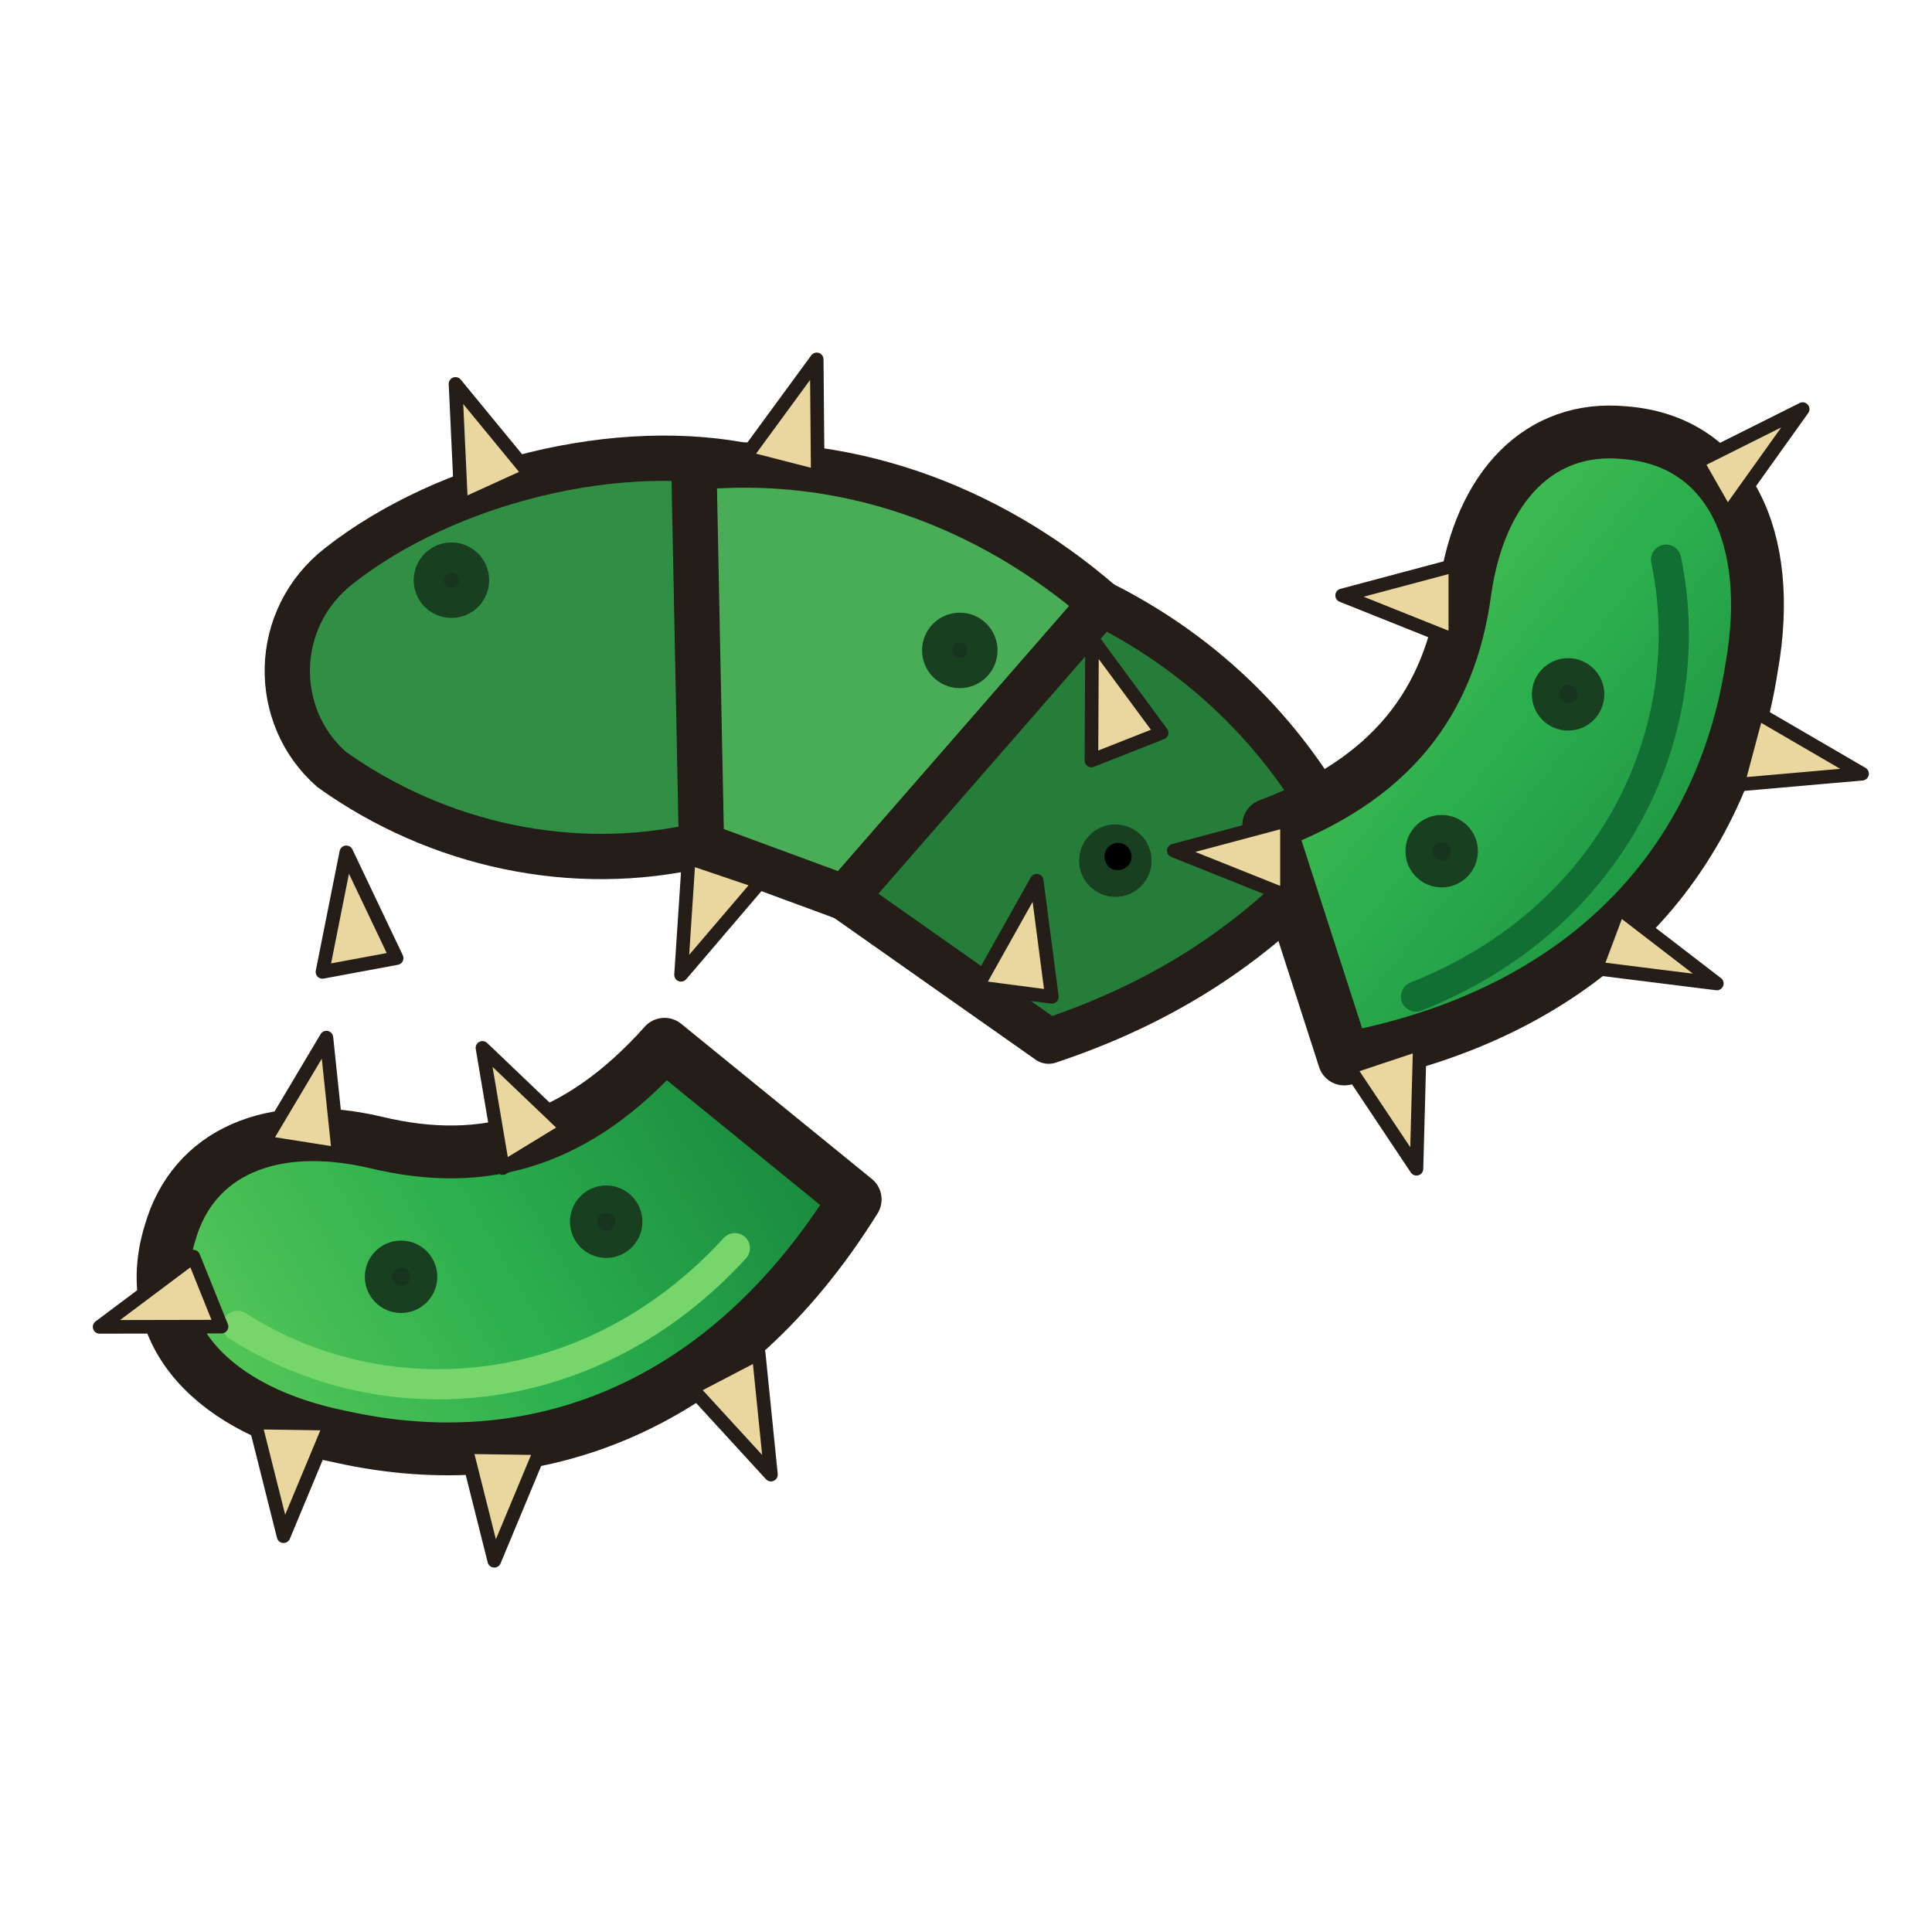
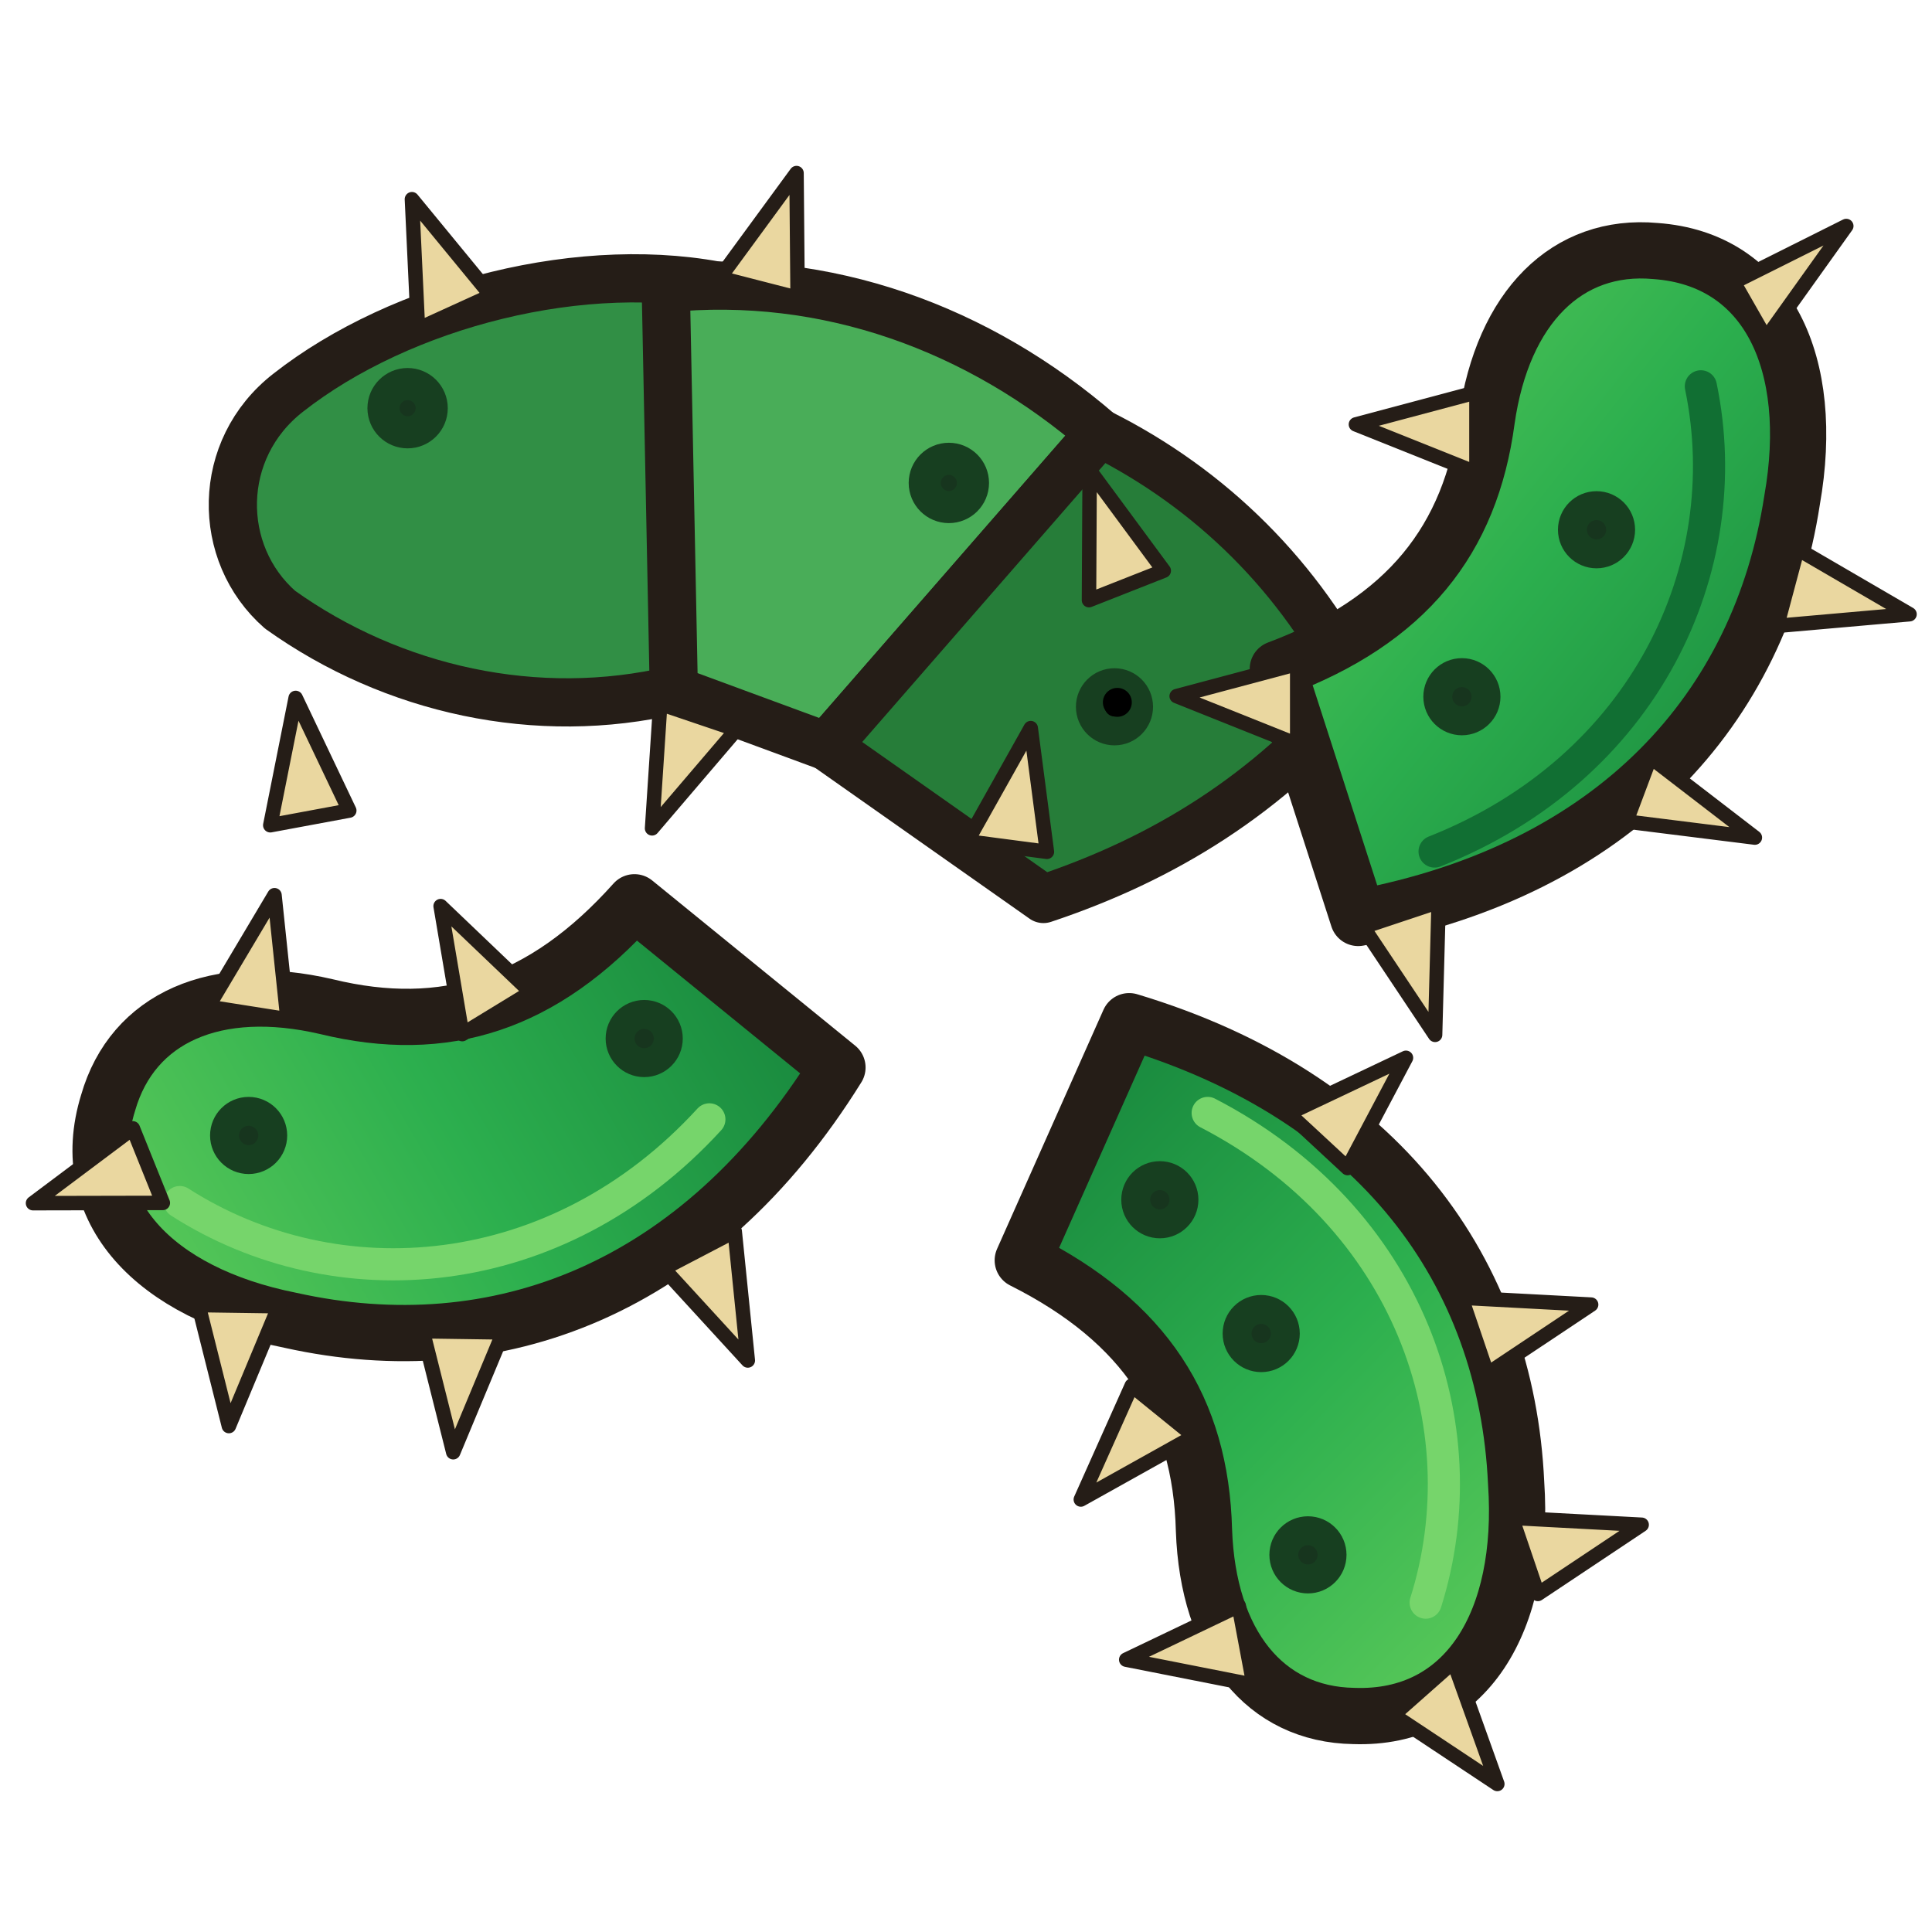
<svg xmlns="http://www.w3.org/2000/svg" xmlns:xlink="http://www.w3.org/1999/xlink" width="256" height="256" viewBox="0 0 256 256" version="1.1" id="svg6" xml:space="preserve">
  <defs id="defs6">
    <linearGradient id="green" x1="0" y1="0" x2="1" y2="1">
      <stop offset="0" stop-color="#65cf5c" id="stop1" />
      <stop offset="0.48" stop-color="#2caf4e" id="stop2" />
      <stop offset="1" stop-color="#137d39" id="stop3" />
    </linearGradient>
    <filter id="shadow" x="-0.08" y="-0.114" width="1.16" height="1.227">
      <feGaussianBlur stdDeviation="5" id="feGaussianBlur3" />
    </filter>
    <linearGradient id="green-4" x1="85.812" y1="42.535" x2="215.118" y2="171.841" gradientTransform="matrix(0.8506963,0,0,1.175508,1.546468,0.00371747)" gradientUnits="userSpaceOnUse">
      <stop offset="0" stop-color="#65cf5c" id="stop1-8" />
      <stop offset="0.48" stop-color="#2caf4e" id="stop2-8" />
      <stop offset="1" stop-color="#137d39" id="stop3-2" />
    </linearGradient>
-     <linearGradient xlink:href="#green" id="linearGradient7" x1="36.677" y1="68.21" x2="117.078" y2="148.612" gradientTransform="matrix(0.3235973,-0.8318382,1.044144,0.4061874,-82.35587,194.064)" gradientUnits="userSpaceOnUse" />
+     <linearGradient xlink:href="#green" id="linearGradient7" x1="36.677" y1="68.21" x2="117.078" y2="148.612" gradientTransform="matrix(0.3445349,-0.8856604,1.111703,0.4324688,-96.66596,178.2445)" gradientUnits="userSpaceOnUse" />
    <linearGradient xlink:href="#green" id="linearGradient8" x1="169.736" y1="68.21" x2="250.137" y2="148.612" gradientTransform="matrix(0.8925637,0,0,1.120368,-219.8252,19.73941)" gradientUnits="userSpaceOnUse" />
+     <linearGradient xlink:href="#green" id="linearGradient27" gradientUnits="userSpaceOnUse" gradientTransform="matrix(-0.9449125,-0.1011884,0.1270142,-1.186078,216.7142,327.611)" x1="36.677" y1="68.21" x2="117.078" y2="148.612" />
  </defs>
  <g stroke="#173f20" stroke-width="6" stroke-linejoin="round" id="g6" transform="translate(10.76695,-9.42108)">
-     <path d="m 77.281,147.792 c -11.393,12.736 -23.613,16.566 -38.317,12.992 -13.773,-3.212 -24.129,1.344 -27.185,11.958 -4.144,13.41 5.797,23.715 22.728,27.082 25.681,5.698 50.846,-3.826 68.04,-31.474 z" fill="url(#green)" stroke="#251d17" stroke-width="7" stroke-linejoin="round" id="path3-0" style="fill:url(#linearGradient7)" />
-     <path fill="#318f45" d="m 34.181,84.38 c 14,-11 37,-17 55,-13 l -7,50 c -17,4 -35,0 -49,-10 -8,-7 -8,-20 1,-27 z" id="path2" style="stroke:#251d17;stroke-opacity:1" />
-     <circle cx="98.8" cy="123.8" r="1.8" id="circle31-3" />
-     <path fill="#49ad58" d="m 81.181,71.38 c 20,-2 39,5 54,18 l -34,39 -19,-7 z" id="path3" style="stroke:#251d17;stroke-opacity:1" />
-     <path fill="#267d39" d="m 135.181,89.38 c 14,7 25,18 32,32 -11,13 -24,21 -39,26 l -27,-19 z" id="path4" style="stroke:#251d17;stroke-opacity:1" />
-     <circle cx="137.023" cy="123.463" r="1.8" id="circle31-6" />
-     <g id="g7" transform="translate(222.1785,-32.99788)">
+     <path d="m 124.755,176.419 c 16.258,8.166 23.594,19.659 24.01,35.766 0.53,15.048 8.092,24.424 19.851,24.612 14.934,0.529 22.76,-12.554 21.511,-30.891 -1.287,-27.978 -18.075,-51.192 -51.272,-61.172 z" style="fill:url(#linearGradient27);stroke:#251d17;stroke-width:7.453;stroke-linejoin:round" id="path1" />
+     <path d="m 73.3,128.978 c -12.13,13.56 -25.14,17.638 -40.796,13.833 -14.664,-3.42 -25.69,1.431 -28.944,12.731 -4.412,14.278 6.172,25.249 24.198,28.835 27.343,6.067 54.136,-4.074 72.442,-33.51 z" fill="url(#green)" stroke="#251d17" stroke-width="7.453" stroke-linejoin="round" id="path3-0" style="fill:url(#linearGradient7)" />
+     <path fill="#318f45" d="M 27.411,61.464 C 42.317,49.752 66.805,43.364 85.97,47.623 L 78.517,100.858 c -18.1,4.259 -37.265,0 -52.17,-10.647 -8.518,-7.453 -8.518,-21.294 1.065,-28.747 z" id="path2" style="stroke:#251d17;stroke-width:6.388;stroke-opacity:1" />
+     <circle cx="96.211" cy="103.434" r="1.916" id="circle31-3" style="stroke-width:6.388" />
+     <path fill="#49ad58" d="m 77.452,47.623 c 21.294,-2.129 41.523,5.324 57.494,19.165 L 98.746,108.311 78.517,100.858 Z" id="path3" style="stroke:#251d17;stroke-width:6.388;stroke-opacity:1" />
+     <path fill="#267d39" d="m 134.946,66.788 c 14.906,7.453 26.618,19.165 34.07,34.07 -11.712,13.841 -25.553,22.359 -41.523,27.682 L 98.746,108.311 Z" id="path4" style="stroke:#251d17;stroke-width:6.388;stroke-opacity:1" />
+     <circle cx="136.907" cy="103.075" r="1.916" id="circle31-6" style="stroke-width:6.388" />
+     <g id="g7" transform="matrix(1.064703,0,0,1.064703,227.5726,-63.5089)">
      <path d="m -64.825,151.739 c 16,-6 24,-16 26,-31 2,-14 10,-22 21,-21 14,1 20,14 17,31 -4,26 -22,46 -54,52 z" fill="url(#green)" stroke="#251d17" stroke-width="7" stroke-linejoin="round" id="path4-9" style="fill:url(#linearGradient8)" />
      <g fill="none" stroke-linecap="round" id="g11">
        <path d="m -201.483,218.098 c 19.439,12.456 46.882,10.491 65.91,-10.292" stroke="#76d56b" stroke-width="4" id="path10" />
+         <path d="m -46.426,267.95 c 6.953,-22.015 -2.103,-47.996 -27.13,-60.942" stroke="#76d56b" stroke-width="4" id="path10-4" />
        <path d="m -12.179,116.577 c 4.697,22.604 -6.933,47.539 -33.139,57.895" stroke="#116f33" stroke-width="4" id="path11" />
      </g>
      <g fill="#17351e" id="g32" transform="translate(-74.92002,104.5291)">
        <circle cx="-98.208" cy="14.768" r="2" id="circle26" />
        <circle cx="-30.848" cy="24.072" r="2" id="circle29" />
        <circle cx="33.002" cy="50.677" r="1.8" id="circle31" />
        <circle cx="49.756" cy="29.897" r="1.8" id="circle31-34" />
-         <circle cx="-104.883" cy="107.069" r="1.8" id="circle31-43" />
-         <circle cx="-77.702" cy="99.772" r="1.8" id="circle31-43-2" />
+         <circle cx="-117.992" cy="105.281" r="1.8" id="circle31-43" />
+         <circle cx="-68.763" cy="93.218" r="1.8" id="circle31-43-2" />
+         <circle cx="-4.59" cy="113.279" r="1.8" id="circle31-43-2-7" />
+         <circle cx="8.025" cy="129.933" r="1.8" id="circle31-43-2-7-9" />
+         <circle cx="13.842" cy="157.474" r="1.8" id="circle31-43-2-7-9-1" />
      </g>
      <g fill="#ead7a0" stroke="#251d17" stroke-width="1.8" stroke-linejoin="round" id="g26">
        <path d="m -8.081,103.626 14,-7 -10,14 z" id="path14" />
        <path d="m -40.107,117.317 -15,4 15,6 z" id="path17-1-1-5-1" />
        <path d="m -141.684,156.096 -1.02,15.491 10.492,-12.285 z" id="path17-1-1-5-1-2" />
        <path d="m -62.414,151.132 -15,4 15,6 z" id="path17-1-1-5-1-2-8" />
        <path d="m -180.388,169.375 -6.672,-14.017 -3.159,15.844 z" id="path17-1-1-5-1-2-8-4" />
        <path d="m -79.024,139.524 -9.219,-12.49 -0.085,16.155 z" id="path17-1-1-5-1-2-8-4-5" />
        <path d="m -162.734,105.283 -9.856,-11.994 0.755,16.138 z" id="path17-1-1-5-1-2-8-4-5-1" />
        <path d="m -124.59,105.562 -0.136,-15.524 -9.548,13.032 z" id="path17-1-1-5-1-2-8-4-5-1-1" />
        <path d="m -93.565,174.507 -2.013,-15.393 -7.902,14.091 z" id="path17-1-1-5-1-2-8-4-5-1-2" />
        <path d="m -199.155,230.918 3.784,15.056 6.215,-14.912 z" id="path17-1-1-5-1-2-8-4-5-1-2-6" />
        <path d="m -171.234,234.176 3.784,15.056 6.215,-14.912 z" id="path17-1-1-5-1-2-8-4-5-1-2-6-5" />
        <path d="m -141.28,226.37 10.491,11.443 -1.628,-16.073 z" id="path17-1-1-5-1-2-8-4-5-1-2-6-5-6" />
        <path d="m -18.458,162.737 13,10 -16,-2 z" id="path20" />
        <path d="m -54.202,183.873 8.947,13.415 0.444,-16.547 z" id="path21" />
        <path d="m -0.146,136.828 13.935,8.113 -16.489,1.451 z" id="path22" />
        <path d="m -188.076,195.349 -1.617,-15.44 -8.261,13.883 z" id="path17-1-1-5-1-2-8-4-5-1-2-6-5-8" />
        <path d="m -157.79,191.986 -11.229,-10.72 2.693,15.929 z" id="path17-1-1-5-1-2-8-4-5-1-2-6-5-8-2" />
        <path d="m -207.324,208.926 -12.422,9.311 16.155,-0.034 z" id="path17-1-1-5-1-2-8-4-5-1-2-6-5-8-2-9" />
+         <path d="m -83.007,240.943 -6.337,14.172 14.106,-7.876 z m 32.56,40.993 12.936,8.583 -5.446,-15.21 z m -19.242,-13.585 -14.005,6.698 15.849,3.131 z m 37.225,-1.482 12.917,-8.611 -16.133,-0.858 z m -6.288,-27.399 12.917,-8.611 -16.133,-0.858 z m -17.393,-25.605 7.265,-13.719 -14.598,6.92 z" id="path1-8" />
      </g>
    </g>
  </g>
-   <circle cx="148.146" cy="113.489" r="1.8" id="circle31-4" />
+   <circle cx="148.054" cy="93.066" r="1.916" id="circle31-4" style="stroke-width:1.065" />
</svg>
